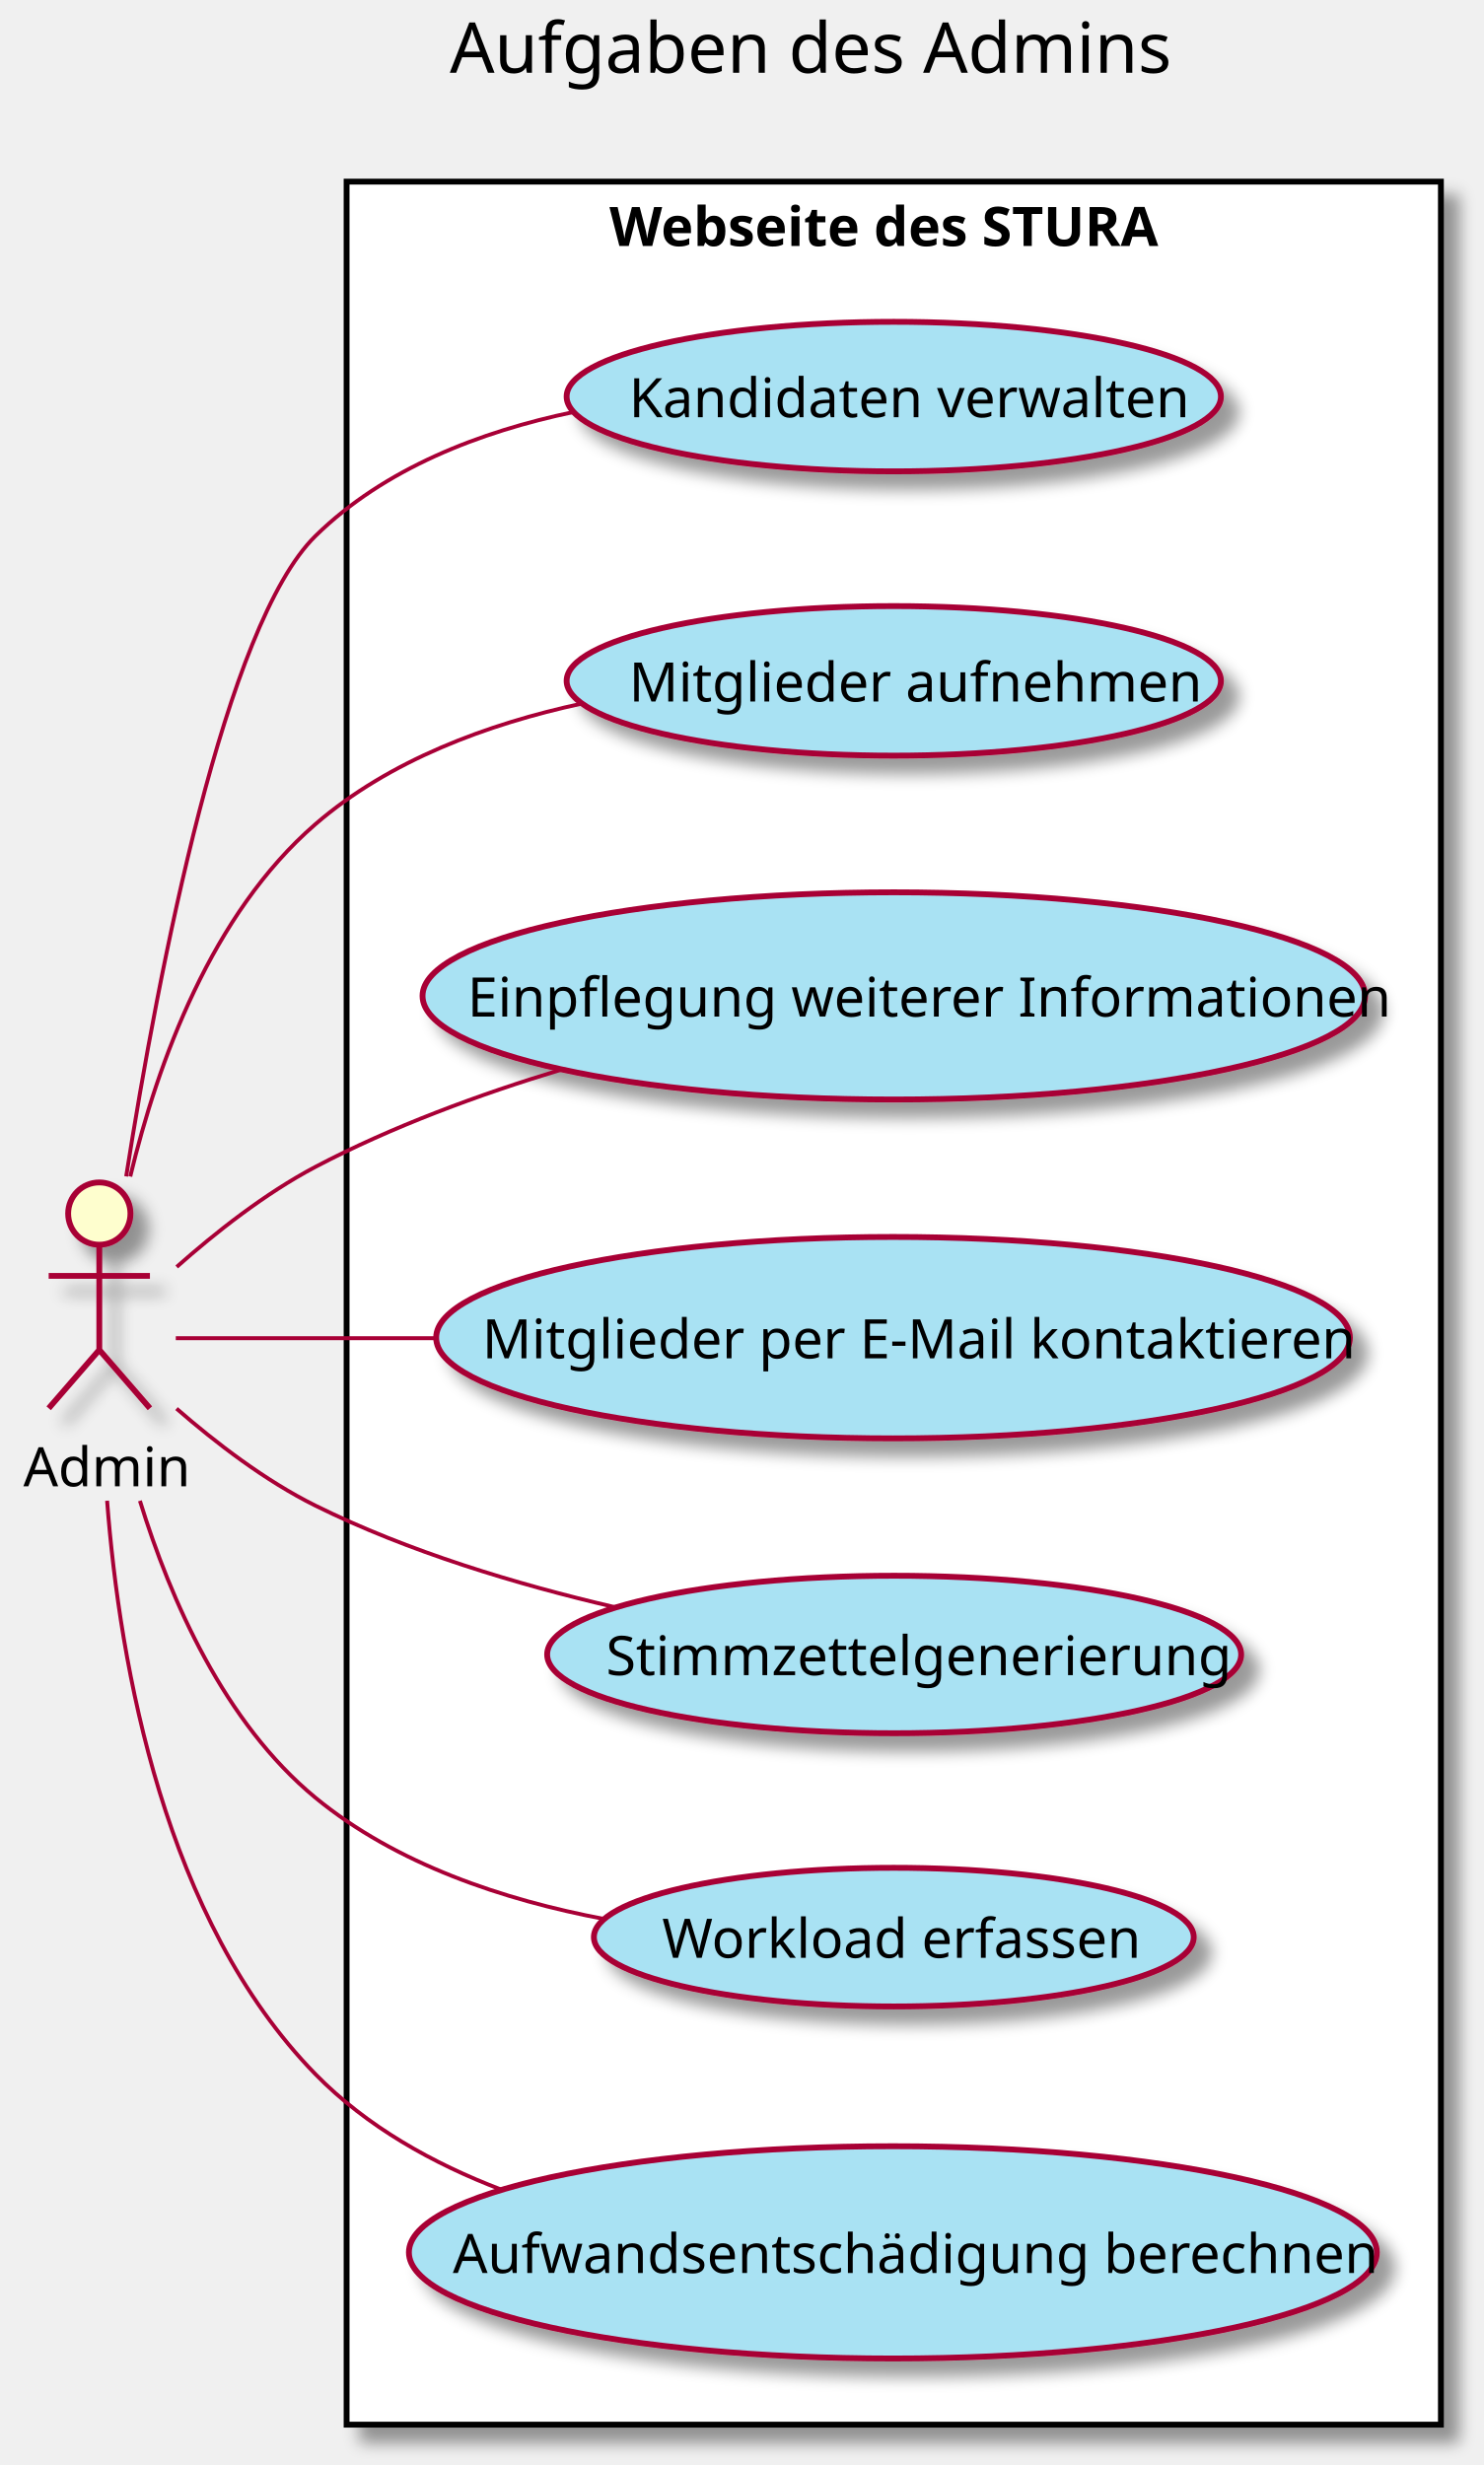
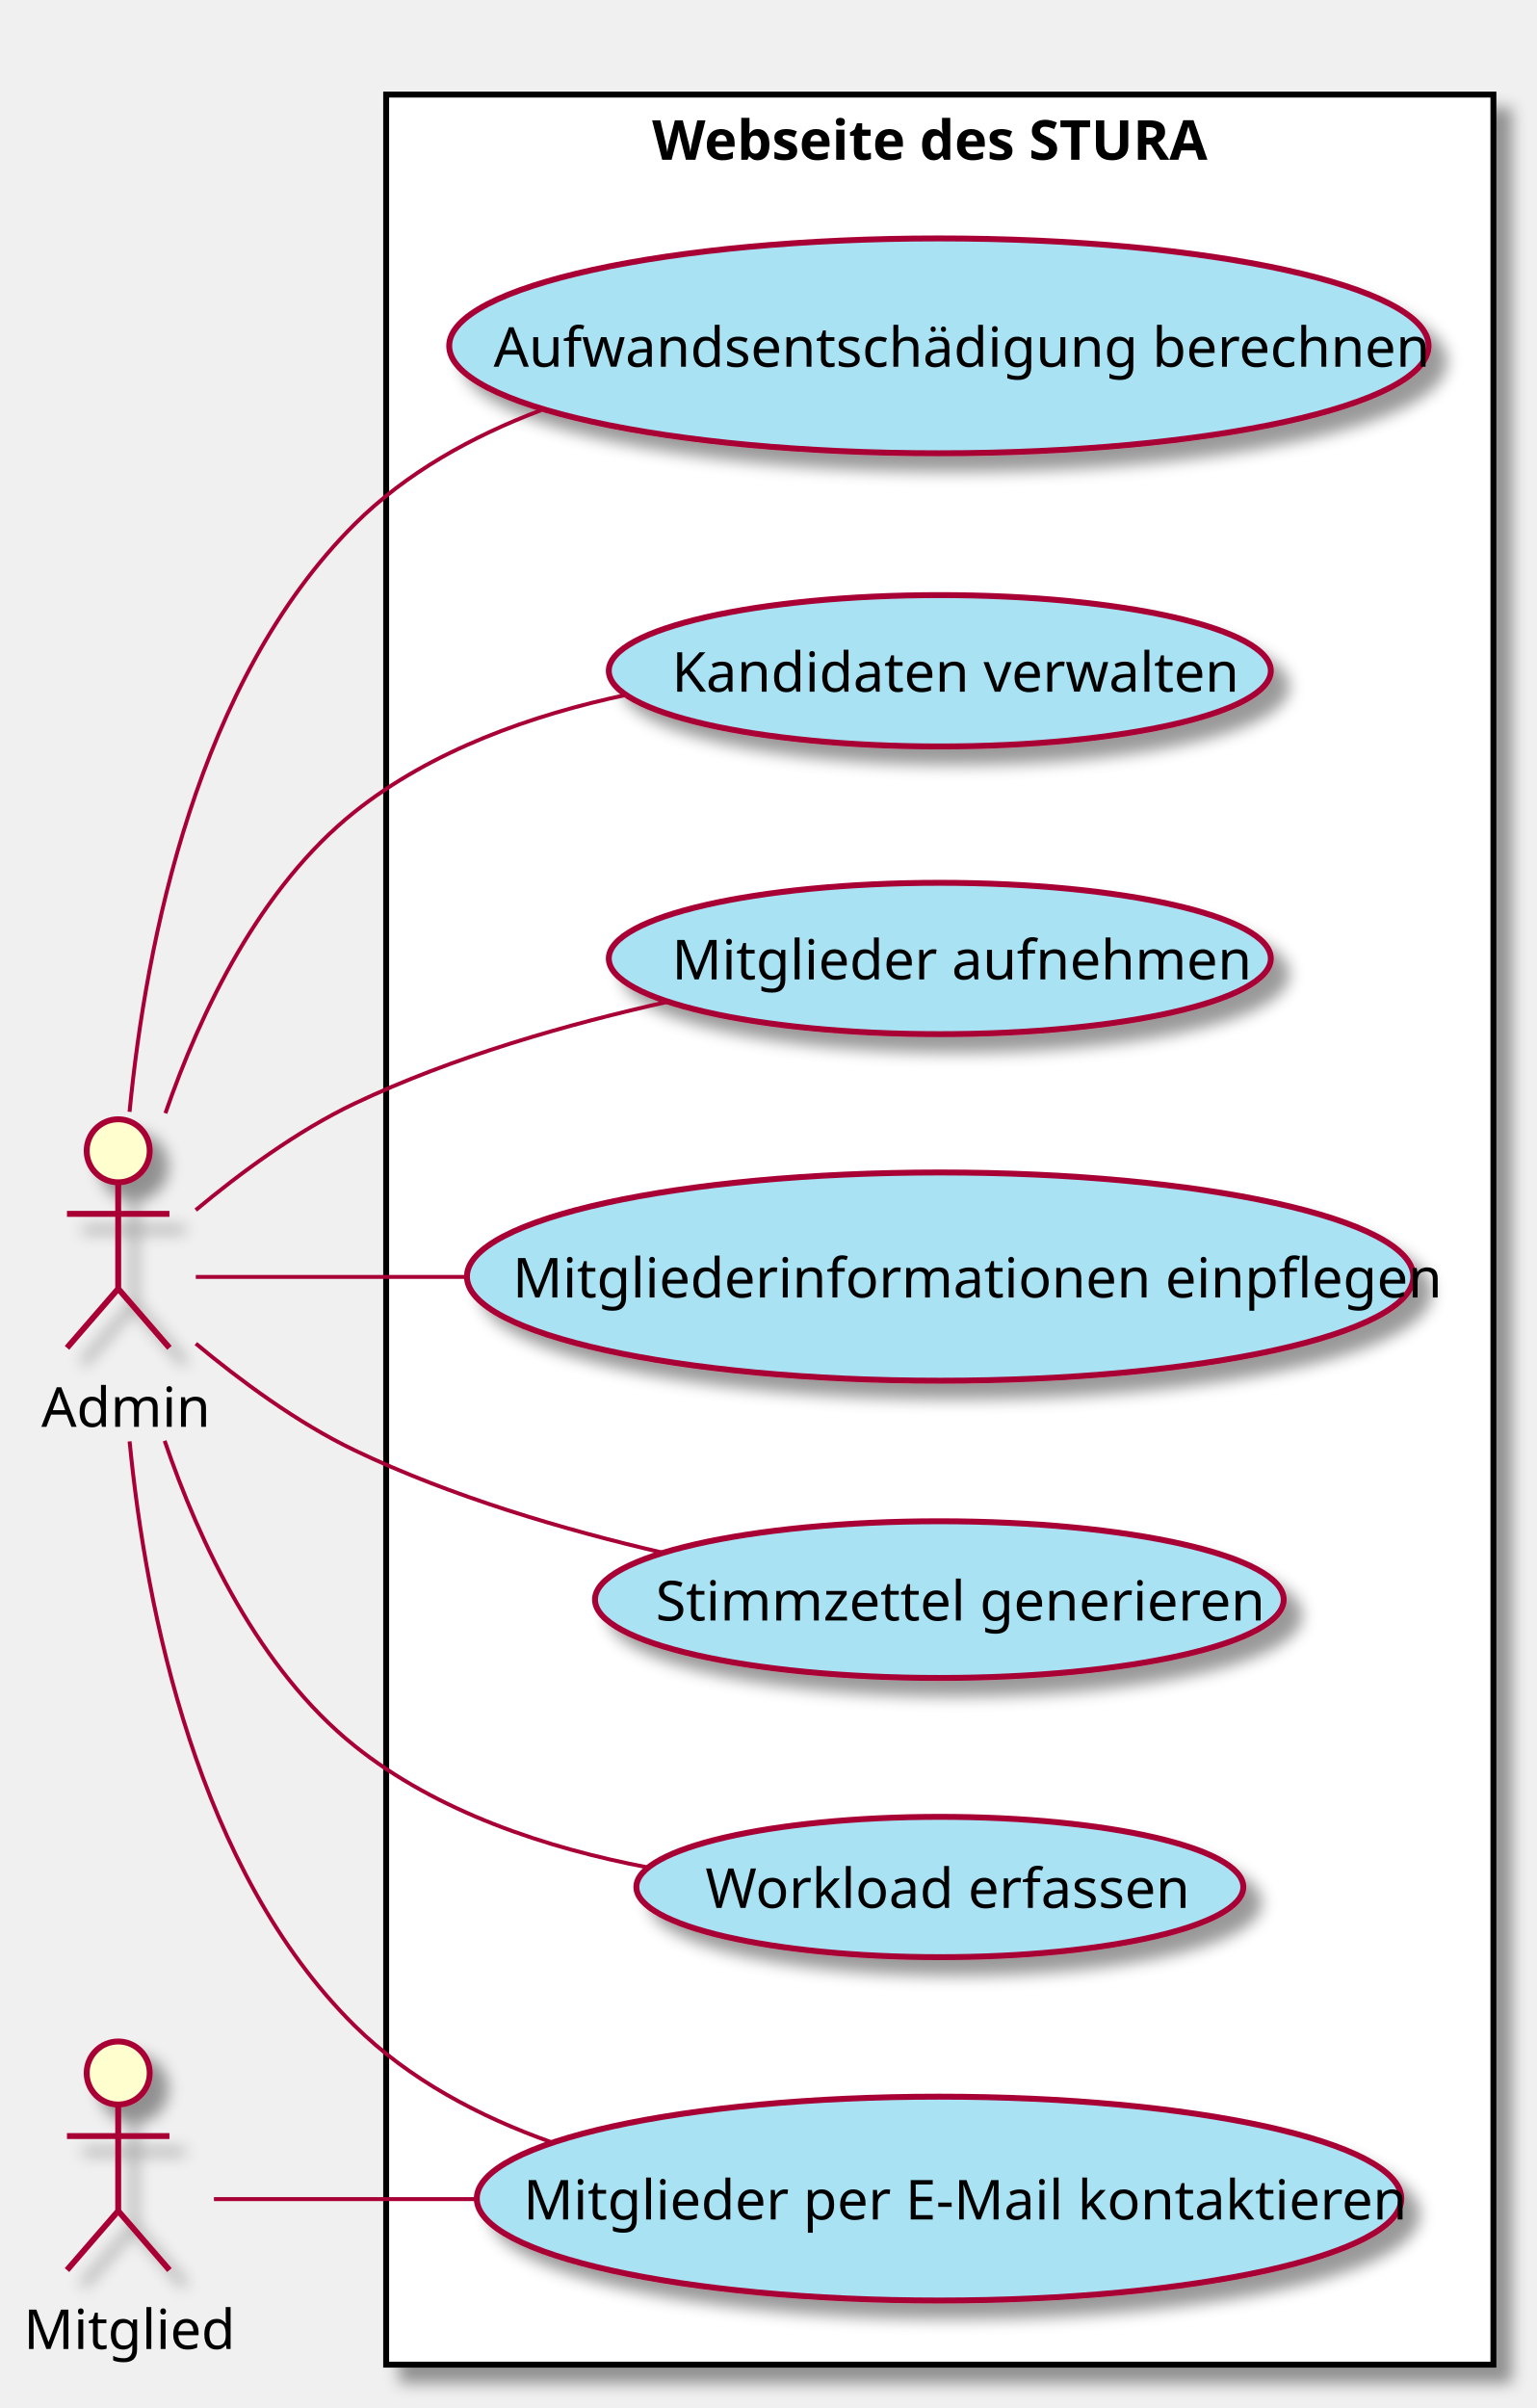
- <svg xmlns="http://www.w3.org/2000/svg" contentScriptType="application/ecmascript" contentStyleType="text/css" height="633px" preserveAspectRatio="none" style="width:381px;height:633px;" version="1.1" viewBox="0 0 381 633" width="381px" zoomAndPan="magnify">
+ <svg xmlns="http://www.w3.org/2000/svg" contentScriptType="application/ecmascript" contentStyleType="text/css" height="611px" preserveAspectRatio="none" style="width:390px;height:611px;" version="1.1" viewBox="0 0 390 611" width="390px" zoomAndPan="magnify">
  <defs>
-     <filter height="300%" id="f6350jrk8yw2" width="300%" x="-1" y="-1">
+     <filter height="300%" id="f18ssb7wp0fw65" width="300%" x="-1" y="-1">
      <feGaussianBlur result="blurOut" stdDeviation="2.0" />
      <feColorMatrix in="blurOut" result="blurOut2" type="matrix" values="0 0 0 0 0 0 0 0 0 0 0 0 0 0 0 0 0 0 .4 0" />
      <feOffset dx="4.0" dy="4.0" in="blurOut2" result="blurOut3" />
      <feBlend in="SourceGraphic" in2="blurOut3" mode="normal" />
    </filter>
  </defs>
  <g>
-     <text fill="#000000" font-family="sans-serif" font-size="18" lengthAdjust="spacingAndGlyphs" textLength="173" x="115.5" y="18.686">
-       Aufgaben des Admins
-     </text>
-     <rect fill="#FFFFFF" filter="url(#f6350jrk8yw2)" height="576" style="stroke: #000000; stroke-width: 1.5;" width="281" x="89" y="46.641" />
-     <text fill="#000000" font-family="sans-serif" font-size="14" font-weight="bold" lengthAdjust="spacingAndGlyphs" textLength="146" x="156.5" y="63.174">
+     <rect fill="#FFFFFF" filter="url(#f18ssb7wp0fw65)" height="576" style="stroke: #000000; stroke-width: 1.5;" width="281" x="98" y="24" />
+     <text fill="#000000" font-family="sans-serif" font-size="14" font-weight="bold" lengthAdjust="spacingAndGlyphs" textLength="146" x="165.5" y="40.533">
      Webseite des STURA
    </text>
-     <ellipse cx="229.507" cy="101.842" fill="#A9E2F3" filter="url(#f6350jrk8yw2)" rx="84.007" ry="19.201" style="stroke: #A80036; stroke-width: 1.5;" />
-     <text fill="#000000" font-family="sans-serif" font-size="14" lengthAdjust="spacingAndGlyphs" textLength="136" x="161.507" y="107.147">
+     <ellipse cx="238.507" cy="170.201" fill="#A9E2F3" filter="url(#f18ssb7wp0fw65)" rx="84.007" ry="19.201" style="stroke: #A80036; stroke-width: 1.5;" />
+     <text fill="#000000" font-family="sans-serif" font-size="14" lengthAdjust="spacingAndGlyphs" textLength="136" x="170.507" y="175.506">
      Kandidaten verwalten
    </text>
-     <ellipse cx="229.507" cy="174.842" fill="#A9E2F3" filter="url(#f6350jrk8yw2)" rx="84.007" ry="19.201" style="stroke: #A80036; stroke-width: 1.5;" />
-     <text fill="#000000" font-family="sans-serif" font-size="14" lengthAdjust="spacingAndGlyphs" textLength="136" x="161.507" y="180.147">
+     <ellipse cx="238.507" cy="243.201" fill="#A9E2F3" filter="url(#f18ssb7wp0fw65)" rx="84.007" ry="19.201" style="stroke: #A80036; stroke-width: 1.5;" />
+     <text fill="#000000" font-family="sans-serif" font-size="14" lengthAdjust="spacingAndGlyphs" textLength="136" x="170.507" y="248.506">
      Mitglieder aufnehmen
    </text>
-     <ellipse cx="229.518" cy="255.744" fill="#A9E2F3" filter="url(#f6350jrk8yw2)" rx="121.018" ry="26.604" style="stroke: #A80036; stroke-width: 1.5;" />
-     <text fill="#000000" font-family="sans-serif" font-size="14" lengthAdjust="spacingAndGlyphs" textLength="219" x="120.018" y="261.049">
-       Einpflegung weiterer Informationen
+     <ellipse cx="238.591" cy="323.918" fill="#A9E2F3" filter="url(#f18ssb7wp0fw65)" rx="120.091" ry="26.418" style="stroke: #A80036; stroke-width: 1.5;" />
+     <text fill="#000000" font-family="sans-serif" font-size="14" lengthAdjust="spacingAndGlyphs" textLength="217" x="130.091" y="329.223">
+       Mitgliederinformationen einpflegen
    </text>
-     <ellipse cx="229.317" cy="343.504" fill="#A9E2F3" filter="url(#f6350jrk8yw2)" rx="117.317" ry="25.863" style="stroke: #A80036; stroke-width: 1.5;" />
-     <text fill="#000000" font-family="sans-serif" font-size="14" lengthAdjust="spacingAndGlyphs" textLength="211" x="123.817" y="348.809">
+     <ellipse cx="238.317" cy="557.863" fill="#A9E2F3" filter="url(#f18ssb7wp0fw65)" rx="117.317" ry="25.863" style="stroke: #A80036; stroke-width: 1.5;" />
+     <text fill="#000000" font-family="sans-serif" font-size="14" lengthAdjust="spacingAndGlyphs" textLength="211" x="132.817" y="563.168">
      Mitglieder per E-Mail kontaktieren
    </text>
-     <ellipse cx="229.605" cy="424.862" fill="#A9E2F3" filter="url(#f6350jrk8yw2)" rx="89.105" ry="20.221" style="stroke: #A80036; stroke-width: 1.5;" />
-     <text fill="#000000" font-family="sans-serif" font-size="14" lengthAdjust="spacingAndGlyphs" textLength="148" x="155.605" y="430.166">
-       Stimmzettelgenerierung
+     <ellipse cx="238.392" cy="405.878" fill="#A9E2F3" filter="url(#f18ssb7wp0fw65)" rx="87.392" ry="19.878" style="stroke: #A80036; stroke-width: 1.5;" />
+     <text fill="#000000" font-family="sans-serif" font-size="14" lengthAdjust="spacingAndGlyphs" textLength="144" x="166.392" y="411.183">
+       Stimmzettel generieren
    </text>
-     <ellipse cx="229.516" cy="497.444" fill="#A9E2F3" filter="url(#f6350jrk8yw2)" rx="77.016" ry="17.803" style="stroke: #A80036; stroke-width: 1.5;" />
-     <text fill="#000000" font-family="sans-serif" font-size="14" lengthAdjust="spacingAndGlyphs" textLength="119" x="170.016" y="502.748">
+     <ellipse cx="238.516" cy="478.803" fill="#A9E2F3" filter="url(#f18ssb7wp0fw65)" rx="77.016" ry="17.803" style="stroke: #A80036; stroke-width: 1.5;" />
+     <text fill="#000000" font-family="sans-serif" font-size="14" lengthAdjust="spacingAndGlyphs" textLength="119" x="179.016" y="484.108">
      Workload erfassen
    </text>
-     <ellipse cx="229.273" cy="578.395" fill="#A9E2F3" filter="url(#f6350jrk8yw2)" rx="124.273" ry="27.255" style="stroke: #A80036; stroke-width: 1.5;" />
-     <text fill="#000000" font-family="sans-serif" font-size="14" lengthAdjust="spacingAndGlyphs" textLength="226" x="116.273" y="583.7">
+     <ellipse cx="238.273" cy="87.754" fill="#A9E2F3" filter="url(#f18ssb7wp0fw65)" rx="124.273" ry="27.255" style="stroke: #A80036; stroke-width: 1.5;" />
+     <text fill="#000000" font-family="sans-serif" font-size="14" lengthAdjust="spacingAndGlyphs" textLength="226" x="125.273" y="93.059">
      Aufwandsentschädigung berechnen
    </text>
-     <ellipse cx="25.5" cy="311.641" fill="#FEFECE" filter="url(#f6350jrk8yw2)" rx="8" ry="8" style="stroke: #A80036; stroke-width: 1.5;" />
-     <path d="M25.5,319.641 L25.5,346.641 M12.5,327.641 L38.5,327.641 M25.5,346.641 L12.5,361.641 M25.5,346.641 L38.5,361.641 " fill="none" filter="url(#f6350jrk8yw2)" style="stroke: #A80036; stroke-width: 1.5;" />
-     <text fill="#000000" font-family="sans-serif" font-size="14" lengthAdjust="spacingAndGlyphs" textLength="39" x="6" y="381.674">
+     <ellipse cx="30" cy="292" fill="#FEFECE" filter="url(#f18ssb7wp0fw65)" rx="8" ry="8" style="stroke: #A80036; stroke-width: 1.5;" />
+     <path d="M30,300 L30,327 M17,308 L43,308 M30,327 L17,342 M30,327 L43,342 " fill="none" filter="url(#f18ssb7wp0fw65)" style="stroke: #A80036; stroke-width: 1.5;" />
+     <text fill="#000000" font-family="sans-serif" font-size="14" lengthAdjust="spacingAndGlyphs" textLength="39" x="10.5" y="362.033">
      Admin
    </text>
-     <path d="M32.4,302.091 C40.81,248.751 57.83,160.371 81,137.641 C98.69,120.291 123.27,110.831 147.31,105.801 " fill="none" id="Admin-uc01" style="stroke: #A80036; stroke-width: 1.0;" />
-     <path d="M33.45,302.121 C40.5,272.751 54.36,234.661 81,211.641 C99.98,195.241 125.18,185.921 149.38,180.681 " fill="none" id="Admin-uc02" style="stroke: #A80036; stroke-width: 1.0;" />
-     <path d="M45.37,325.341 C55.31,316.531 68.09,306.441 81,299.641 C100.63,289.311 123.03,281.051 144.35,274.611 " fill="none" id="Admin-uc03" style="stroke: #A80036; stroke-width: 1.0;" />
-     <path d="M45.14,343.641 C61.16,343.641 85.73,343.641 111.73,343.641 " fill="none" id="Admin-uc04" style="stroke: #A80036; stroke-width: 1.0;" />
-     <path d="M45.33,361.721 C55.26,370.371 68.04,380.221 81,386.641 C104.81,398.441 132.66,406.831 157.71,412.671 " fill="none" id="Admin-uc05" style="stroke: #A80036; stroke-width: 1.0;" />
-     <path d="M35.93,385.401 C43.82,410.991 57.66,442.421 81,461.641 C101.76,478.731 129.39,487.911 155.12,492.781 " fill="none" id="Admin-uc06" style="stroke: #A80036; stroke-width: 1.0;" />
-     <path d="M27.5,385.381 C30.76,427.921 42.31,493.101 81,532.641 C94.13,546.061 111.11,555.581 128.85,562.331 " fill="none" id="Admin-uc07" style="stroke: #A80036; stroke-width: 1.0;" />
+     <ellipse cx="30" cy="526" fill="#FEFECE" filter="url(#f18ssb7wp0fw65)" rx="8" ry="8" style="stroke: #A80036; stroke-width: 1.5;" />
+     <path d="M30,534 L30,561 M17,542 L43,542 M30,561 L17,576 M30,561 L43,576 " fill="none" filter="url(#f18ssb7wp0fw65)" style="stroke: #A80036; stroke-width: 1.5;" />
+     <text fill="#000000" font-family="sans-serif" font-size="14" lengthAdjust="spacingAndGlyphs" textLength="48" x="6" y="596.033">
+       Mitglied
+     </text>
+     <path d="M41.98,282.47 C50.85,256.81 65.92,225.21 90,206 C109.58,190.39 134.94,181.4 159.09,176.28 " fill="none" id="Admin-uc01" style="stroke: #A80036; stroke-width: 1.0;" />
+     <path d="M49.68,307.04 C60.71,297.84 75.34,286.96 90,280 C114.92,268.17 144.08,259.83 169.85,254.1 " fill="none" id="Admin-uc02" style="stroke: #A80036; stroke-width: 1.0;" />
+     <path d="M49.69,324 C66.07,324 91.4,324 118.21,324 " fill="none" id="Admin-uc03" style="stroke: #A80036; stroke-width: 1.0;" />
+     <path d="M32.89,365.73 C37.07,408.62 50.09,474.53 90,514 C103.78,527.62 121.58,537.06 140.02,543.59 " fill="none" id="Admin-uc04" style="stroke: #A80036; stroke-width: 1.0;" />
+     <path d="M54.29,558 C71.16,558 95.38,558 120.71,558 " fill="none" id="Mitglied-uc04" style="stroke: #A80036; stroke-width: 1.0;" />
+     <path d="M49.7,340.92 C60.73,350.11 75.36,360.99 90,368 C114.45,379.7 142.96,388.13 168.37,394.02 " fill="none" id="Admin-uc05" style="stroke: #A80036; stroke-width: 1.0;" />
+     <path d="M41.79,365.59 C50.62,391.52 65.7,423.55 90,443 C110.99,459.8 138.67,468.93 164.38,473.83 " fill="none" id="Admin-uc06" style="stroke: #A80036; stroke-width: 1.0;" />
+     <path d="M32.88,282.11 C37.05,239.04 50.05,172.81 90,133 C103.09,119.96 119.83,110.68 137.32,104.08 " fill="none" id="Admin-uc07" style="stroke: #A80036; stroke-width: 1.0;" />
  </g>
</svg>
